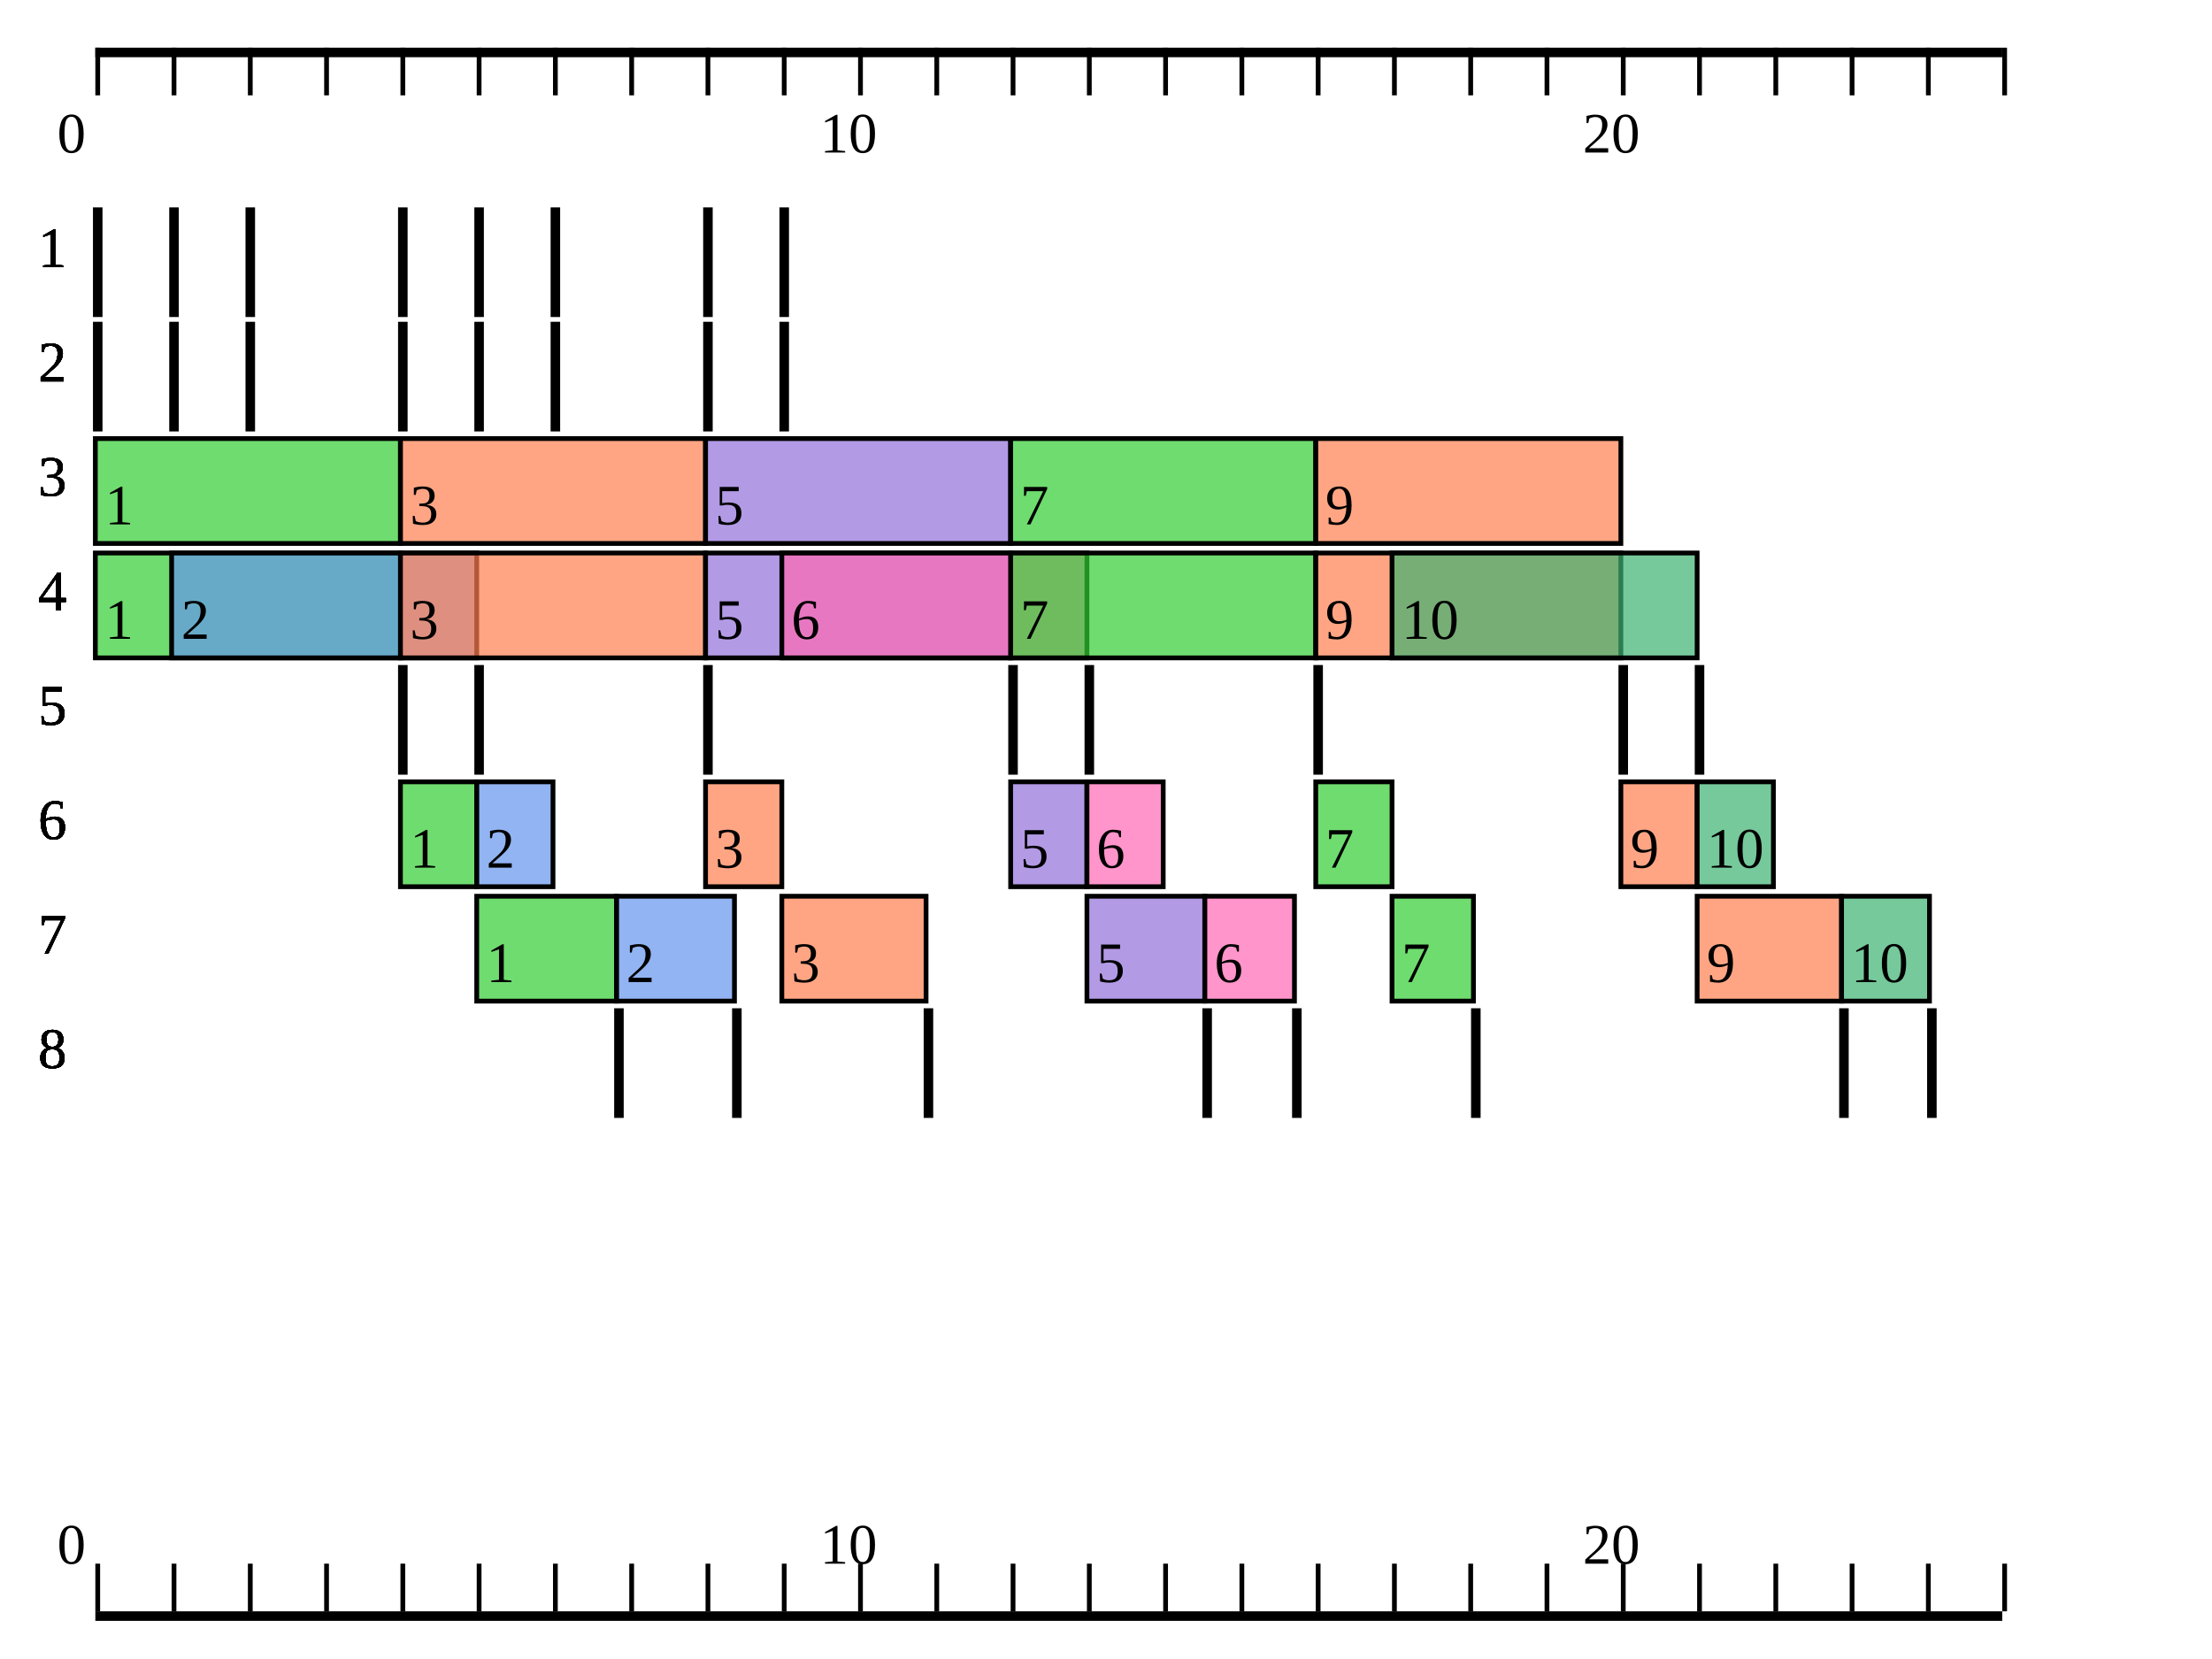
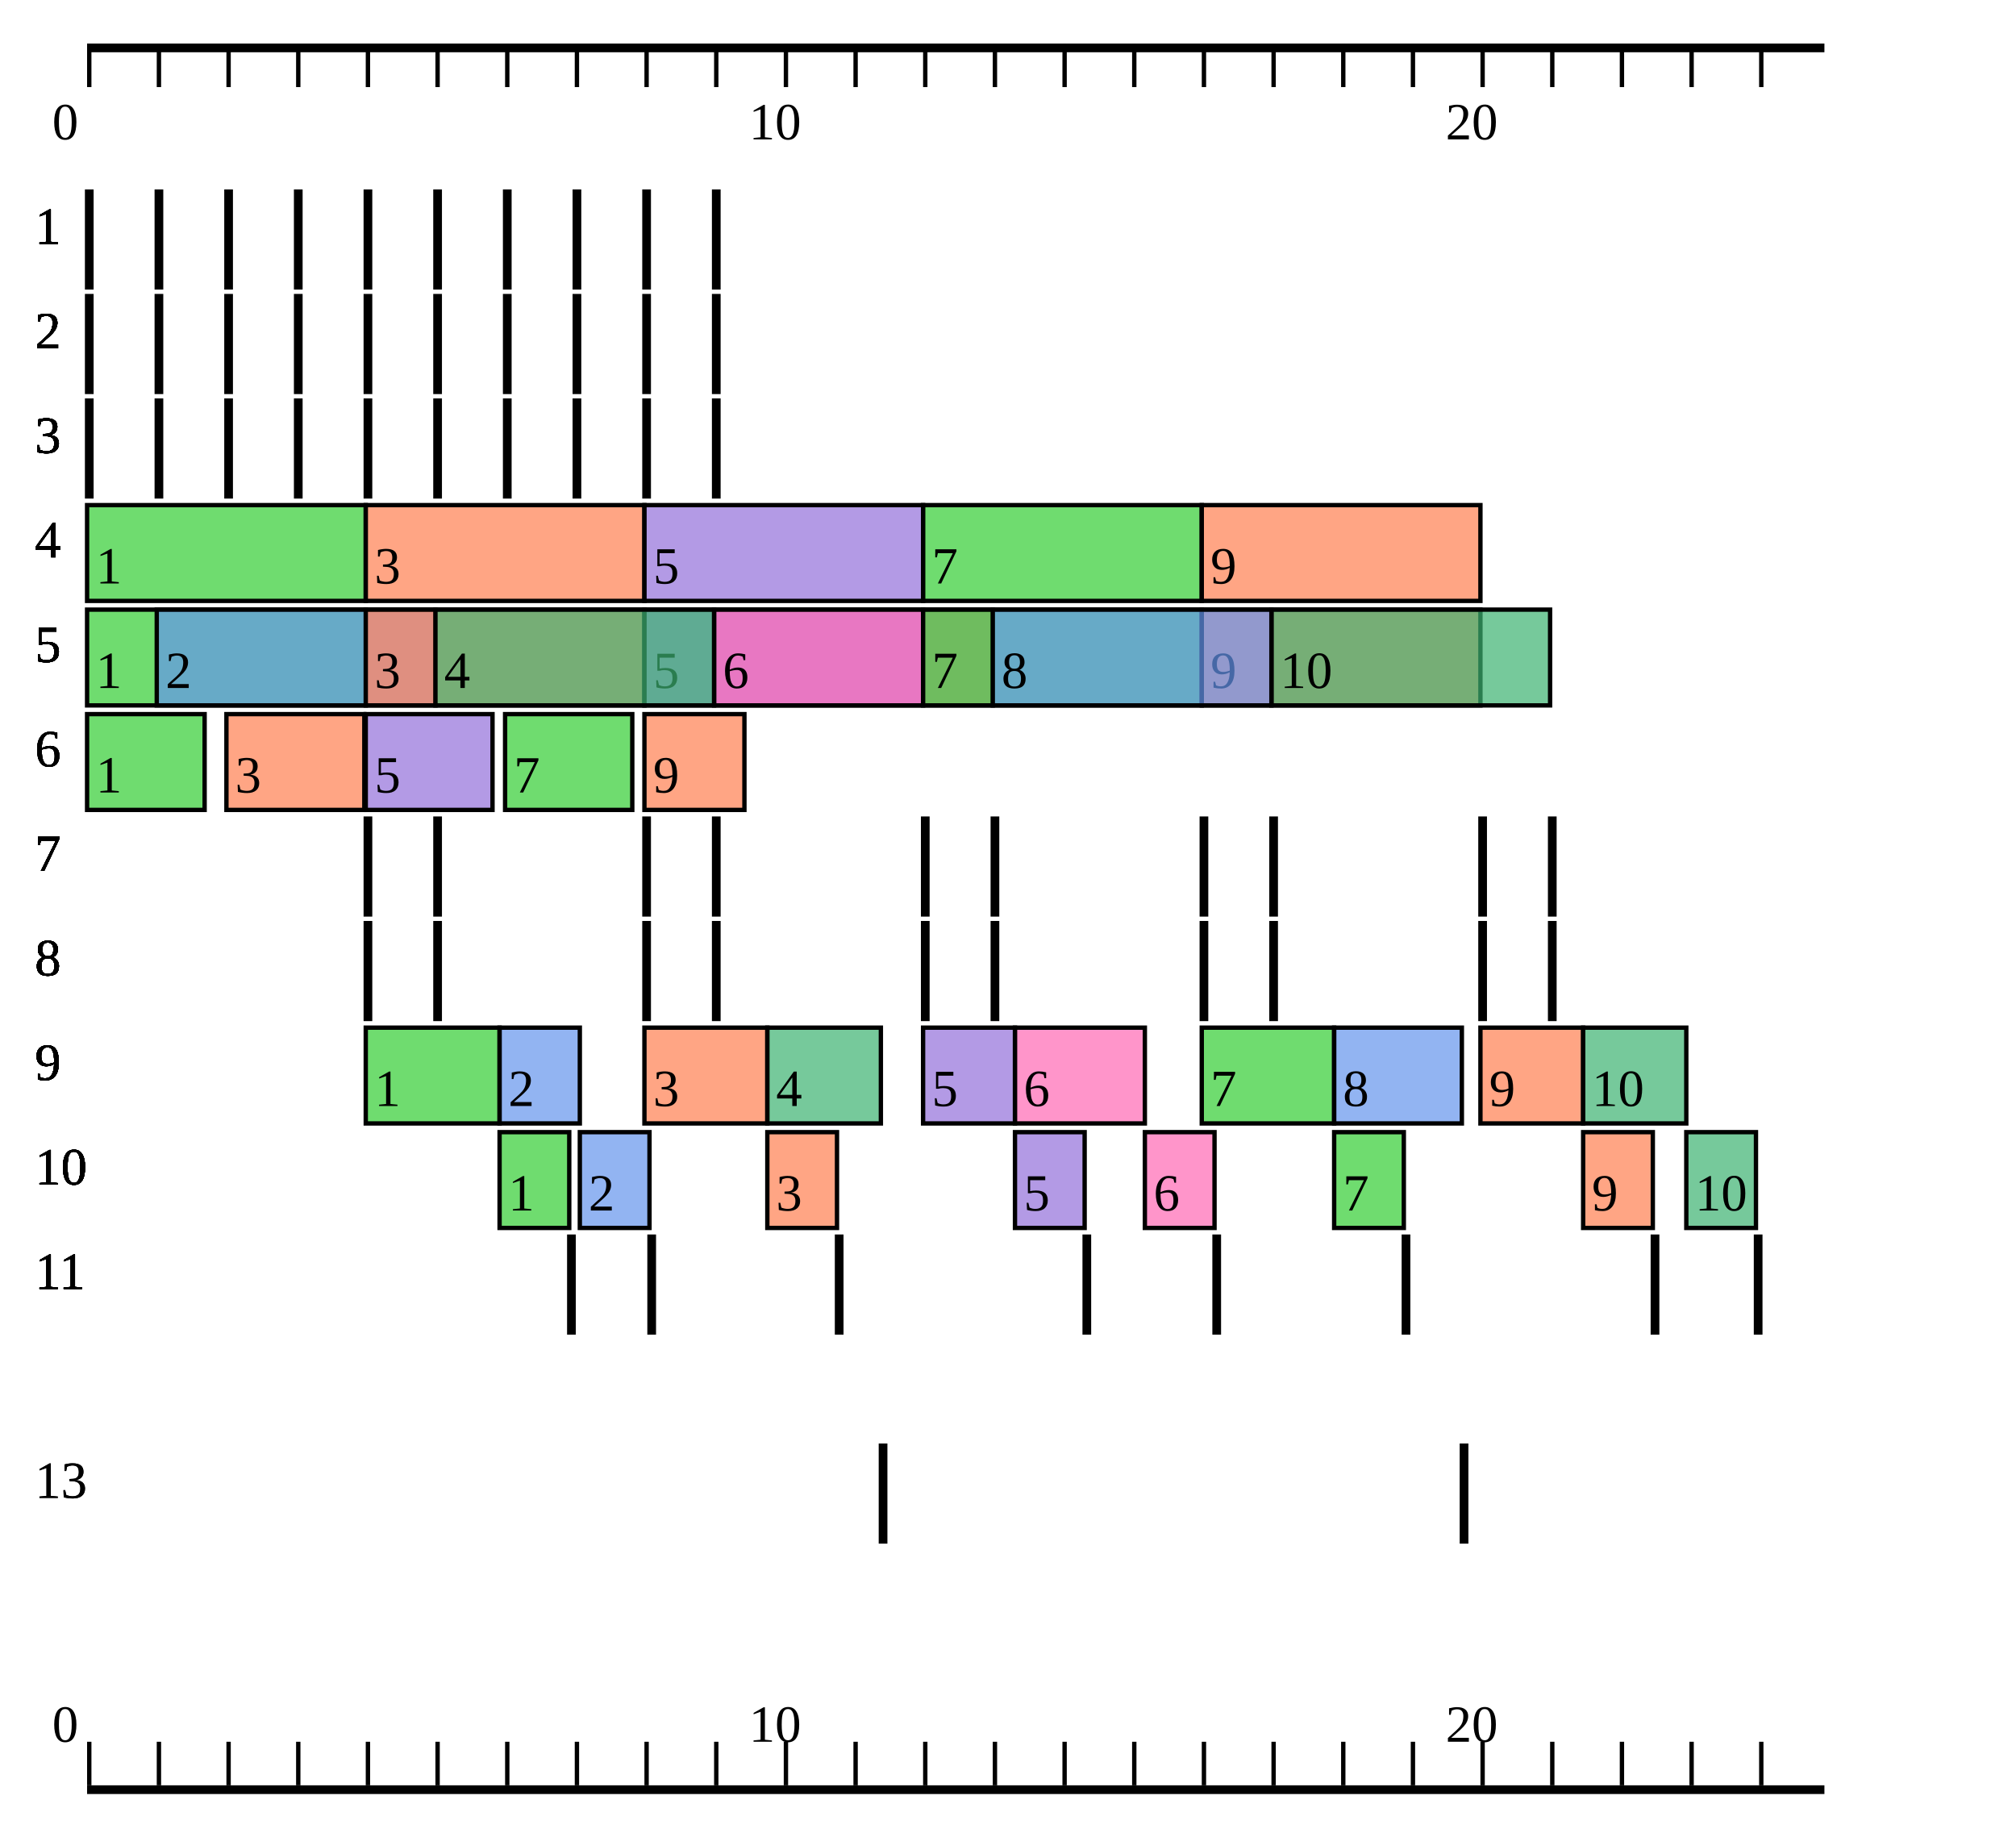
- <svg xmlns="http://www.w3.org/2000/svg" width="464" height="348">
+ <svg xmlns="http://www.w3.org/2000/svg" width="463" height="420">
  <text x="8" y="56">1</text>
  <text class="t1" style="display:none;fill:gray" x="32" y="56">10 customers</text>
  <rect y="44" x="20.0" width="1" height="22" stroke="black" fill-opacity="0.7" fill="limegreen" />
  <text x="8" y="80">2</text>
  <text class="t1" style="display:none;fill:gray" x="32" y="80" />
  <rect y="68" x="20.0" width="1" height="22" stroke="black" fill-opacity="0.7" fill="limegreen" />
  <text x="8" y="104">3</text>
-   <text class="t1" style="display:none;fill:gray" x="32" y="104">G/G/1</text>
-   <rect y="92" x="20.0" width="64.0" height="22" stroke="black" fill-opacity="0.7" fill="limegreen" />
-   <text x="22.0" y="110">1</text>
-   <text x="8" y="128">4</text>
-   <text class="t1" style="display:none;fill:gray" x="32" y="128">G/G/2</text>
+   <text class="t1" style="display:none;fill:gray" x="32" y="104" />
+   <rect y="92" x="20.0" width="1" height="22" stroke="black" fill-opacity="0.7" fill="limegreen" />
+   <text x="8" y="128">4</text>
+   <text class="t1" style="display:none;fill:gray" x="32" y="128">G/G/1</text>
  <rect y="116" x="20.0" width="64.0" height="22" stroke="black" fill-opacity="0.7" fill="limegreen" />
  <text x="22.0" y="134">1</text>
  <text x="8" y="152">5</text>
-   <text class="t1" style="display:none;fill:gray" x="32" y="152" />
-   <rect y="140" x="84.0" width="1" height="22" stroke="black" fill-opacity="0.7" fill="limegreen" />
-   <text x="8" y="176">6</text>
-   <text class="t1" style="display:none;fill:gray" x="32" y="176">1 delay</text>
-   <rect y="164" x="84.0" width="16.0" height="22" stroke="black" fill-opacity="0.7" fill="limegreen" />
-   <text x="86.0" y="182">1</text>
-   <text x="8" y="200">7</text>
-   <text class="t1" style="display:none;fill:gray" x="32" y="200" />
-   <rect y="188" x="100.0" width="29.331" height="22" stroke="black" fill-opacity="0.7" fill="limegreen" />
-   <text x="102.0" y="206">1</text>
-   <text x="8" y="224">8</text>
-   <text class="t1" style="display:none;fill:gray" x="32" y="224" />
-   <rect y="212" x="129.331" width="1" height="22" stroke="black" fill-opacity="0.7" fill="limegreen" />
+   <text class="t1" style="display:none;fill:gray" x="32" y="152">G/G/2</text>
+   <rect y="140" x="20.0" width="64.0" height="22" stroke="black" fill-opacity="0.7" fill="limegreen" />
+   <text x="22.0" y="158">1</text>
+   <text x="8" y="176">6</text>
+   <text class="t1" style="display:none;fill:gray" x="32" y="176" />
+   <rect y="164" x="20.0" width="26.996" height="22" stroke="black" fill-opacity="0.7" fill="limegreen" />
+   <text x="22.0" y="182">1</text>
+   <text x="8" y="200">7</text>
+   <text class="t1" style="display:none;fill:gray" x="32" y="200" />
+   <rect y="188" x="84.0" width="1" height="22" stroke="black" fill-opacity="0.7" fill="limegreen" />
+   <text x="8" y="224">8</text>
+   <text class="t1" style="display:none;fill:gray" x="32" y="224" />
+   <rect y="212" x="84.0" width="1" height="22" stroke="black" fill-opacity="0.7" fill="limegreen" />
+   <text x="8" y="248">9</text>
+   <text class="t1" style="display:none;fill:gray" x="32" y="248" />
+   <rect y="236" x="84.0" width="30.735" height="22" stroke="black" fill-opacity="0.7" fill="limegreen" />
+   <text x="86.0" y="254">1</text>
+   <text x="8" y="272">10</text>
+   <text class="t1" style="display:none;fill:gray" x="32" y="272">1 delay</text>
+   <rect y="260" x="114.735" width="16.0" height="22" stroke="black" fill-opacity="0.7" fill="limegreen" />
+   <text x="116.735" y="278">1</text>
+   <text x="8" y="296">11</text>
+   <text class="t1" style="display:none;fill:gray" x="32" y="296" />
+   <rect y="284" x="130.735" width="1" height="22" stroke="black" fill-opacity="0.7" fill="limegreen" />
  <text x="8" y="56">1</text>
  <text class="t1" style="display:none;fill:gray" x="32" y="56">10 customers</text>
  <rect y="44" x="36.0" width="1" height="22" stroke="black" fill-opacity="0.7" fill="cornflowerblue" />
  <text x="8" y="80">2</text>
  <text class="t1" style="display:none;fill:gray" x="32" y="80" />
  <rect y="68" x="36.0" width="1" height="22" stroke="black" fill-opacity="0.7" fill="cornflowerblue" />
-   <text x="8" y="128">4</text>
-   <text class="t1" style="display:none;fill:gray" x="32" y="128">G/G/2</text>
-   <rect y="116" x="36.0" width="64.0" height="22" stroke="black" fill-opacity="0.7" fill="cornflowerblue" />
-   <text x="38.0" y="134">2</text>
-   <text x="8" y="152">5</text>
-   <text class="t1" style="display:none;fill:gray" x="32" y="152" />
-   <rect y="140" x="100.0" width="1" height="22" stroke="black" fill-opacity="0.7" fill="cornflowerblue" />
-   <text x="8" y="176">6</text>
-   <text class="t1" style="display:none;fill:gray" x="32" y="176">1 delay</text>
-   <rect y="164" x="100.0" width="16.0" height="22" stroke="black" fill-opacity="0.7" fill="cornflowerblue" />
-   <text x="102.0" y="182">2</text>
-   <text x="8" y="200">7</text>
-   <text class="t1" style="display:none;fill:gray" x="32" y="200" />
-   <rect y="188" x="129.331" width="24.736" height="22" stroke="black" fill-opacity="0.7" fill="cornflowerblue" />
-   <text x="131.331" y="206">2</text>
-   <text x="8" y="224">8</text>
-   <text class="t1" style="display:none;fill:gray" x="32" y="224" />
-   <rect y="212" x="154.067" width="1" height="22" stroke="black" fill-opacity="0.7" fill="cornflowerblue" />
+   <text x="8" y="104">3</text>
+   <text class="t1" style="display:none;fill:gray" x="32" y="104" />
+   <rect y="92" x="36.0" width="1" height="22" stroke="black" fill-opacity="0.7" fill="cornflowerblue" />
+   <text x="8" y="152">5</text>
+   <text class="t1" style="display:none;fill:gray" x="32" y="152">G/G/2</text>
+   <rect y="140" x="36.0" width="64.0" height="22" stroke="black" fill-opacity="0.7" fill="cornflowerblue" />
+   <text x="38.0" y="158">2</text>
+   <text x="8" y="200">7</text>
+   <text class="t1" style="display:none;fill:gray" x="32" y="200" />
+   <rect y="188" x="100.0" width="1" height="22" stroke="black" fill-opacity="0.7" fill="cornflowerblue" />
+   <text x="8" y="224">8</text>
+   <text class="t1" style="display:none;fill:gray" x="32" y="224" />
+   <rect y="212" x="100.0" width="1" height="22" stroke="black" fill-opacity="0.7" fill="cornflowerblue" />
+   <text x="8" y="248">9</text>
+   <text class="t1" style="display:none;fill:gray" x="32" y="248" />
+   <rect y="236" x="114.735" width="18.431" height="22" stroke="black" fill-opacity="0.7" fill="cornflowerblue" />
+   <text x="116.735" y="254">2</text>
+   <text x="8" y="272">10</text>
+   <text class="t1" style="display:none;fill:gray" x="32" y="272">1 delay</text>
+   <rect y="260" x="133.166" width="16.0" height="22" stroke="black" fill-opacity="0.7" fill="cornflowerblue" />
+   <text x="135.166" y="278">2</text>
+   <text x="8" y="296">11</text>
+   <text class="t1" style="display:none;fill:gray" x="32" y="296" />
+   <rect y="284" x="149.166" width="1" height="22" stroke="black" fill-opacity="0.7" fill="cornflowerblue" />
  <text x="8" y="56">1</text>
  <text class="t1" style="display:none;fill:gray" x="32" y="56">10 customers</text>
  <rect y="44" x="52.0" width="1" height="22" stroke="black" fill-opacity="0.7" fill="coral" />
  <text x="8" y="80">2</text>
  <text class="t1" style="display:none;fill:gray" x="32" y="80" />
  <rect y="68" x="52.0" width="1" height="22" stroke="black" fill-opacity="0.7" fill="coral" />
  <text x="8" y="104">3</text>
-   <text class="t1" style="display:none;fill:gray" x="32" y="104">G/G/1</text>
-   <rect y="92" x="84.0" width="64.0" height="22" stroke="black" fill-opacity="0.7" fill="coral" />
-   <text x="86.0" y="110">3</text>
-   <text x="8" y="128">4</text>
-   <text class="t1" style="display:none;fill:gray" x="32" y="128">G/G/2</text>
+   <text class="t1" style="display:none;fill:gray" x="32" y="104" />
+   <rect y="92" x="52.0" width="1" height="22" stroke="black" fill-opacity="0.7" fill="coral" />
+   <text x="8" y="128">4</text>
+   <text class="t1" style="display:none;fill:gray" x="32" y="128">G/G/1</text>
  <rect y="116" x="84.0" width="64.0" height="22" stroke="black" fill-opacity="0.7" fill="coral" />
  <text x="86.0" y="134">3</text>
  <text x="8" y="152">5</text>
-   <text class="t1" style="display:none;fill:gray" x="32" y="152" />
-   <rect y="140" x="148.0" width="1" height="22" stroke="black" fill-opacity="0.7" fill="coral" />
-   <text x="8" y="176">6</text>
-   <text class="t1" style="display:none;fill:gray" x="32" y="176">1 delay</text>
-   <rect y="164" x="148.0" width="16.0" height="22" stroke="black" fill-opacity="0.7" fill="coral" />
-   <text x="150.0" y="182">3</text>
-   <text x="8" y="200">7</text>
-   <text class="t1" style="display:none;fill:gray" x="32" y="200" />
-   <rect y="188" x="164.0" width="30.255" height="22" stroke="black" fill-opacity="0.7" fill="coral" />
-   <text x="166.0" y="206">3</text>
-   <text x="8" y="224">8</text>
-   <text class="t1" style="display:none;fill:gray" x="32" y="224" />
-   <rect y="212" x="194.255" width="1" height="22" stroke="black" fill-opacity="0.7" fill="coral" />
+   <text class="t1" style="display:none;fill:gray" x="32" y="152">G/G/2</text>
+   <rect y="140" x="84.0" width="64.0" height="22" stroke="black" fill-opacity="0.7" fill="coral" />
+   <text x="86.0" y="158">3</text>
+   <text x="8" y="176">6</text>
+   <text class="t1" style="display:none;fill:gray" x="32" y="176" />
+   <rect y="164" x="52.0" width="31.672" height="22" stroke="black" fill-opacity="0.7" fill="coral" />
+   <text x="54.0" y="182">3</text>
+   <text x="8" y="200">7</text>
+   <text class="t1" style="display:none;fill:gray" x="32" y="200" />
+   <rect y="188" x="148.0" width="1" height="22" stroke="black" fill-opacity="0.7" fill="coral" />
+   <text x="8" y="224">8</text>
+   <text class="t1" style="display:none;fill:gray" x="32" y="224" />
+   <rect y="212" x="148.0" width="1" height="22" stroke="black" fill-opacity="0.7" fill="coral" />
+   <text x="8" y="248">9</text>
+   <text class="t1" style="display:none;fill:gray" x="32" y="248" />
+   <rect y="236" x="148.0" width="28.227" height="22" stroke="black" fill-opacity="0.7" fill="coral" />
+   <text x="150.0" y="254">3</text>
+   <text x="8" y="272">10</text>
+   <text class="t1" style="display:none;fill:gray" x="32" y="272">1 delay</text>
+   <rect y="260" x="176.227" width="16.0" height="22" stroke="black" fill-opacity="0.7" fill="coral" />
+   <text x="178.227" y="278">3</text>
+   <text x="8" y="296">11</text>
+   <text class="t1" style="display:none;fill:gray" x="32" y="296" />
+   <rect y="284" x="192.227" width="1" height="22" stroke="black" fill-opacity="0.7" fill="coral" />
  <text x="8" y="56">1</text>
  <text class="t1" style="display:none;fill:gray" x="32" y="56">10 customers</text>
  <rect y="44" x="84.0" width="1" height="22" stroke="black" fill-opacity="0.7" fill="mediumpurple" />
  <text x="8" y="80">2</text>
  <text class="t1" style="display:none;fill:gray" x="32" y="80" />
  <rect y="68" x="84.0" width="1" height="22" stroke="black" fill-opacity="0.7" fill="mediumpurple" />
  <text x="8" y="104">3</text>
-   <text class="t1" style="display:none;fill:gray" x="32" y="104">G/G/1</text>
-   <rect y="92" x="148.0" width="64.0" height="22" stroke="black" fill-opacity="0.7" fill="mediumpurple" />
-   <text x="150.0" y="110">5</text>
-   <text x="8" y="128">4</text>
-   <text class="t1" style="display:none;fill:gray" x="32" y="128">G/G/2</text>
+   <text class="t1" style="display:none;fill:gray" x="32" y="104" />
+   <rect y="92" x="84.0" width="1" height="22" stroke="black" fill-opacity="0.7" fill="mediumpurple" />
+   <text x="8" y="128">4</text>
+   <text class="t1" style="display:none;fill:gray" x="32" y="128">G/G/1</text>
  <rect y="116" x="148.0" width="64.0" height="22" stroke="black" fill-opacity="0.7" fill="mediumpurple" />
  <text x="150.0" y="134">5</text>
  <text x="8" y="152">5</text>
-   <text class="t1" style="display:none;fill:gray" x="32" y="152" />
-   <rect y="140" x="212.0" width="1" height="22" stroke="black" fill-opacity="0.7" fill="mediumpurple" />
-   <text x="8" y="176">6</text>
-   <text class="t1" style="display:none;fill:gray" x="32" y="176">1 delay</text>
-   <rect y="164" x="212.0" width="16.0" height="22" stroke="black" fill-opacity="0.7" fill="mediumpurple" />
-   <text x="214.0" y="182">5</text>
-   <text x="8" y="200">7</text>
-   <text class="t1" style="display:none;fill:gray" x="32" y="200" />
-   <rect y="188" x="228.0" width="24.721" height="22" stroke="black" fill-opacity="0.7" fill="mediumpurple" />
-   <text x="230.0" y="206">5</text>
-   <text x="8" y="224">8</text>
-   <text class="t1" style="display:none;fill:gray" x="32" y="224" />
-   <rect y="212" x="252.721" width="1" height="22" stroke="black" fill-opacity="0.7" fill="mediumpurple" />
+   <text class="t1" style="display:none;fill:gray" x="32" y="152">G/G/2</text>
+   <rect y="140" x="148.0" width="64.0" height="22" stroke="black" fill-opacity="0.7" fill="mediumpurple" />
+   <text x="150.0" y="158">5</text>
+   <text x="8" y="176">6</text>
+   <text class="t1" style="display:none;fill:gray" x="32" y="176" />
+   <rect y="164" x="84.0" width="29.112" height="22" stroke="black" fill-opacity="0.7" fill="mediumpurple" />
+   <text x="86.0" y="182">5</text>
+   <text x="8" y="200">7</text>
+   <text class="t1" style="display:none;fill:gray" x="32" y="200" />
+   <rect y="188" x="212.0" width="1" height="22" stroke="black" fill-opacity="0.7" fill="mediumpurple" />
+   <text x="8" y="224">8</text>
+   <text class="t1" style="display:none;fill:gray" x="32" y="224" />
+   <rect y="212" x="212.0" width="1" height="22" stroke="black" fill-opacity="0.7" fill="mediumpurple" />
+   <text x="8" y="248">9</text>
+   <text class="t1" style="display:none;fill:gray" x="32" y="248" />
+   <rect y="236" x="212.0" width="21.102" height="22" stroke="black" fill-opacity="0.7" fill="mediumpurple" />
+   <text x="214.0" y="254">5</text>
+   <text x="8" y="272">10</text>
+   <text class="t1" style="display:none;fill:gray" x="32" y="272">1 delay</text>
+   <rect y="260" x="233.102" width="16.0" height="22" stroke="black" fill-opacity="0.7" fill="mediumpurple" />
+   <text x="235.102" y="278">5</text>
+   <text x="8" y="296">11</text>
+   <text class="t1" style="display:none;fill:gray" x="32" y="296" />
+   <rect y="284" x="249.102" width="1" height="22" stroke="black" fill-opacity="0.7" fill="mediumpurple" />
  <text x="8" y="56">1</text>
  <text class="t1" style="display:none;fill:gray" x="32" y="56">10 customers</text>
  <rect y="44" x="100.0" width="1" height="22" stroke="black" fill-opacity="0.7" fill="hotpink" />
  <text x="8" y="80">2</text>
  <text class="t1" style="display:none;fill:gray" x="32" y="80" />
  <rect y="68" x="100.0" width="1" height="22" stroke="black" fill-opacity="0.7" fill="hotpink" />
-   <text x="8" y="128">4</text>
-   <text class="t1" style="display:none;fill:gray" x="32" y="128">G/G/2</text>
-   <rect y="116" x="164.0" width="64.0" height="22" stroke="black" fill-opacity="0.7" fill="hotpink" />
-   <text x="166.0" y="134">6</text>
-   <text x="8" y="152">5</text>
-   <text class="t1" style="display:none;fill:gray" x="32" y="152" />
-   <rect y="140" x="228.0" width="1" height="22" stroke="black" fill-opacity="0.7" fill="hotpink" />
-   <text x="8" y="176">6</text>
-   <text class="t1" style="display:none;fill:gray" x="32" y="176">1 delay</text>
-   <rect y="164" x="228.0" width="16.0" height="22" stroke="black" fill-opacity="0.7" fill="hotpink" />
-   <text x="230.0" y="182">6</text>
-   <text x="8" y="200">7</text>
-   <text class="t1" style="display:none;fill:gray" x="32" y="200" />
-   <rect y="188" x="252.721" width="18.811" height="22" stroke="black" fill-opacity="0.7" fill="hotpink" />
-   <text x="254.721" y="206">6</text>
-   <text x="8" y="224">8</text>
-   <text class="t1" style="display:none;fill:gray" x="32" y="224" />
-   <rect y="212" x="271.532" width="1" height="22" stroke="black" fill-opacity="0.7" fill="hotpink" />
+   <text x="8" y="104">3</text>
+   <text class="t1" style="display:none;fill:gray" x="32" y="104" />
+   <rect y="92" x="100.0" width="1" height="22" stroke="black" fill-opacity="0.7" fill="hotpink" />
+   <text x="8" y="152">5</text>
+   <text class="t1" style="display:none;fill:gray" x="32" y="152">G/G/2</text>
+   <rect y="140" x="164.0" width="64.0" height="22" stroke="black" fill-opacity="0.7" fill="hotpink" />
+   <text x="166.0" y="158">6</text>
+   <text x="8" y="200">7</text>
+   <text class="t1" style="display:none;fill:gray" x="32" y="200" />
+   <rect y="188" x="228.0" width="1" height="22" stroke="black" fill-opacity="0.7" fill="hotpink" />
+   <text x="8" y="224">8</text>
+   <text class="t1" style="display:none;fill:gray" x="32" y="224" />
+   <rect y="212" x="228.0" width="1" height="22" stroke="black" fill-opacity="0.7" fill="hotpink" />
+   <text x="8" y="248">9</text>
+   <text class="t1" style="display:none;fill:gray" x="32" y="248" />
+   <rect y="236" x="233.102" width="29.83" height="22" stroke="black" fill-opacity="0.7" fill="hotpink" />
+   <text x="235.102" y="254">6</text>
+   <text x="8" y="272">10</text>
+   <text class="t1" style="display:none;fill:gray" x="32" y="272">1 delay</text>
+   <rect y="260" x="262.933" width="16" height="22" stroke="black" fill-opacity="0.7" fill="hotpink" />
+   <text x="264.933" y="278">6</text>
+   <text x="8" y="296">11</text>
+   <text class="t1" style="display:none;fill:gray" x="32" y="296" />
+   <rect y="284" x="278.933" width="1" height="22" stroke="black" fill-opacity="0.7" fill="hotpink" />
  <text x="8" y="56">1</text>
  <text class="t1" style="display:none;fill:gray" x="32" y="56">10 customers</text>
  <rect y="44" x="116.0" width="1" height="22" stroke="black" fill-opacity="0.7" fill="limegreen" />
  <text x="8" y="80">2</text>
  <text class="t1" style="display:none;fill:gray" x="32" y="80" />
  <rect y="68" x="116.0" width="1" height="22" stroke="black" fill-opacity="0.7" fill="limegreen" />
  <text x="8" y="104">3</text>
-   <text class="t1" style="display:none;fill:gray" x="32" y="104">G/G/1</text>
-   <rect y="92" x="212.0" width="64.0" height="22" stroke="black" fill-opacity="0.7" fill="limegreen" />
-   <text x="214.0" y="110">7</text>
-   <text x="8" y="128">4</text>
-   <text class="t1" style="display:none;fill:gray" x="32" y="128">G/G/2</text>
+   <text class="t1" style="display:none;fill:gray" x="32" y="104" />
+   <rect y="92" x="116.0" width="1" height="22" stroke="black" fill-opacity="0.7" fill="limegreen" />
+   <text x="8" y="128">4</text>
+   <text class="t1" style="display:none;fill:gray" x="32" y="128">G/G/1</text>
  <rect y="116" x="212.0" width="64.0" height="22" stroke="black" fill-opacity="0.7" fill="limegreen" />
  <text x="214.0" y="134">7</text>
  <text x="8" y="152">5</text>
-   <text class="t1" style="display:none;fill:gray" x="32" y="152" />
-   <rect y="140" x="276.0" width="1" height="22" stroke="black" fill-opacity="0.7" fill="limegreen" />
-   <text x="8" y="176">6</text>
-   <text class="t1" style="display:none;fill:gray" x="32" y="176">1 delay</text>
-   <rect y="164" x="276.0" width="16.0" height="22" stroke="black" fill-opacity="0.7" fill="limegreen" />
-   <text x="278.0" y="182">7</text>
-   <text x="8" y="200">7</text>
-   <text class="t1" style="display:none;fill:gray" x="32" y="200" />
-   <rect y="188" x="292.0" width="17.078" height="22" stroke="black" fill-opacity="0.7" fill="limegreen" />
-   <text x="294.0" y="206">7</text>
-   <text x="8" y="224">8</text>
-   <text class="t1" style="display:none;fill:gray" x="32" y="224" />
-   <rect y="212" x="309.078" width="1" height="22" stroke="black" fill-opacity="0.7" fill="limegreen" />
+   <text class="t1" style="display:none;fill:gray" x="32" y="152">G/G/2</text>
+   <rect y="140" x="212.0" width="64.0" height="22" stroke="black" fill-opacity="0.7" fill="limegreen" />
+   <text x="214.0" y="158">7</text>
+   <text x="8" y="176">6</text>
+   <text class="t1" style="display:none;fill:gray" x="32" y="176" />
+   <rect y="164" x="116.0" width="29.212" height="22" stroke="black" fill-opacity="0.7" fill="limegreen" />
+   <text x="118.0" y="182">7</text>
+   <text x="8" y="200">7</text>
+   <text class="t1" style="display:none;fill:gray" x="32" y="200" />
+   <rect y="188" x="276.0" width="1" height="22" stroke="black" fill-opacity="0.7" fill="limegreen" />
+   <text x="8" y="224">8</text>
+   <text class="t1" style="display:none;fill:gray" x="32" y="224" />
+   <rect y="212" x="276.0" width="1" height="22" stroke="black" fill-opacity="0.7" fill="limegreen" />
+   <text x="8" y="248">9</text>
+   <text class="t1" style="display:none;fill:gray" x="32" y="248" />
+   <rect y="236" x="276.0" width="30.405" height="22" stroke="black" fill-opacity="0.7" fill="limegreen" />
+   <text x="278.0" y="254">7</text>
+   <text x="8" y="272">10</text>
+   <text class="t1" style="display:none;fill:gray" x="32" y="272">1 delay</text>
+   <rect y="260" x="306.405" width="16.0" height="22" stroke="black" fill-opacity="0.7" fill="limegreen" />
+   <text x="308.405" y="278">7</text>
+   <text x="8" y="296">11</text>
+   <text class="t1" style="display:none;fill:gray" x="32" y="296" />
+   <rect y="284" x="322.405" width="1" height="22" stroke="black" fill-opacity="0.7" fill="limegreen" />
  <text x="8" y="56">1</text>
  <text class="t1" style="display:none;fill:gray" x="32" y="56">10 customers</text>
  <rect y="44" x="148.0" width="1" height="22" stroke="black" fill-opacity="0.7" fill="coral" />
  <text x="8" y="80">2</text>
  <text class="t1" style="display:none;fill:gray" x="32" y="80" />
  <rect y="68" x="148.0" width="1" height="22" stroke="black" fill-opacity="0.7" fill="coral" />
  <text x="8" y="104">3</text>
-   <text class="t1" style="display:none;fill:gray" x="32" y="104">G/G/1</text>
-   <rect y="92" x="276.0" width="64.0" height="22" stroke="black" fill-opacity="0.7" fill="coral" />
-   <text x="278.0" y="110">9</text>
-   <text x="8" y="128">4</text>
-   <text class="t1" style="display:none;fill:gray" x="32" y="128">G/G/2</text>
+   <text class="t1" style="display:none;fill:gray" x="32" y="104" />
+   <rect y="92" x="148.0" width="1" height="22" stroke="black" fill-opacity="0.7" fill="coral" />
+   <text x="8" y="128">4</text>
+   <text class="t1" style="display:none;fill:gray" x="32" y="128">G/G/1</text>
  <rect y="116" x="276.0" width="64.0" height="22" stroke="black" fill-opacity="0.7" fill="coral" />
  <text x="278.0" y="134">9</text>
  <text x="8" y="152">5</text>
-   <text class="t1" style="display:none;fill:gray" x="32" y="152" />
-   <rect y="140" x="340.0" width="1" height="22" stroke="black" fill-opacity="0.7" fill="coral" />
-   <text x="8" y="176">6</text>
-   <text class="t1" style="display:none;fill:gray" x="32" y="176">1 delay</text>
-   <rect y="164" x="340.0" width="16.0" height="22" stroke="black" fill-opacity="0.7" fill="coral" />
-   <text x="342.0" y="182">9</text>
-   <text x="8" y="200">7</text>
-   <text class="t1" style="display:none;fill:gray" x="32" y="200" />
-   <rect y="188" x="356.0" width="30.296" height="22" stroke="black" fill-opacity="0.7" fill="coral" />
-   <text x="358.0" y="206">9</text>
-   <text x="8" y="224">8</text>
-   <text class="t1" style="display:none;fill:gray" x="32" y="224" />
-   <rect y="212" x="386.296" width="1" height="22" stroke="black" fill-opacity="0.7" fill="coral" />
+   <text class="t1" style="display:none;fill:gray" x="32" y="152">G/G/2</text>
+   <rect y="140" x="276.0" width="64.0" height="22" stroke="black" fill-opacity="0.7" fill="coral" />
+   <text x="278.0" y="158">9</text>
+   <text x="8" y="176">6</text>
+   <text class="t1" style="display:none;fill:gray" x="32" y="176" />
+   <rect y="164" x="148.0" width="22.967" height="22" stroke="black" fill-opacity="0.7" fill="coral" />
+   <text x="150.0" y="182">9</text>
+   <text x="8" y="200">7</text>
+   <text class="t1" style="display:none;fill:gray" x="32" y="200" />
+   <rect y="188" x="340.0" width="1" height="22" stroke="black" fill-opacity="0.7" fill="coral" />
+   <text x="8" y="224">8</text>
+   <text class="t1" style="display:none;fill:gray" x="32" y="224" />
+   <rect y="212" x="340.0" width="1" height="22" stroke="black" fill-opacity="0.7" fill="coral" />
+   <text x="8" y="248">9</text>
+   <text class="t1" style="display:none;fill:gray" x="32" y="248" />
+   <rect y="236" x="340.0" width="23.592" height="22" stroke="black" fill-opacity="0.7" fill="coral" />
+   <text x="342.0" y="254">9</text>
+   <text x="8" y="272">10</text>
+   <text class="t1" style="display:none;fill:gray" x="32" y="272">1 delay</text>
+   <rect y="260" x="363.592" width="16.0" height="22" stroke="black" fill-opacity="0.7" fill="coral" />
+   <text x="365.592" y="278">9</text>
+   <text x="8" y="296">11</text>
+   <text class="t1" style="display:none;fill:gray" x="32" y="296" />
+   <rect y="284" x="379.592" width="1" height="22" stroke="black" fill-opacity="0.7" fill="coral" />
  <text x="8" y="56">1</text>
  <text class="t1" style="display:none;fill:gray" x="32" y="56">10 customers</text>
  <rect y="44" x="164.0" width="1" height="22" stroke="black" fill-opacity="0.7" fill="mediumseagreen" />
  <text x="8" y="80">2</text>
  <text class="t1" style="display:none;fill:gray" x="32" y="80" />
  <rect y="68" x="164.0" width="1" height="22" stroke="black" fill-opacity="0.7" fill="mediumseagreen" />
-   <text x="8" y="128">4</text>
-   <text class="t1" style="display:none;fill:gray" x="32" y="128">G/G/2</text>
-   <rect y="116" x="292.0" width="64.0" height="22" stroke="black" fill-opacity="0.7" fill="mediumseagreen" />
-   <text x="294.0" y="134">10</text>
-   <text x="8" y="152">5</text>
-   <text class="t1" style="display:none;fill:gray" x="32" y="152" />
-   <rect y="140" x="356.0" width="1" height="22" stroke="black" fill-opacity="0.7" fill="mediumseagreen" />
-   <text x="8" y="176">6</text>
-   <text class="t1" style="display:none;fill:gray" x="32" y="176">1 delay</text>
-   <rect y="164" x="356.0" width="16.0" height="22" stroke="black" fill-opacity="0.7" fill="mediumseagreen" />
-   <text x="358.0" y="182">10</text>
-   <text x="8" y="200">7</text>
-   <text class="t1" style="display:none;fill:gray" x="32" y="200" />
-   <rect y="188" x="386.296" width="18.443" height="22" stroke="black" fill-opacity="0.7" fill="mediumseagreen" />
-   <text x="388.296" y="206">10</text>
-   <text x="8" y="224">8</text>
-   <text class="t1" style="display:none;fill:gray" x="32" y="224" />
-   <rect y="212" x="404.74" width="1" height="22" stroke="black" fill-opacity="0.7" fill="mediumseagreen" />
-   <rect x="20" y="10" width="400" height="2" />
-   <rect x="20" y="338" width="400" height="2" />
+   <text x="8" y="104">3</text>
+   <text class="t1" style="display:none;fill:gray" x="32" y="104" />
+   <rect y="92" x="164.0" width="1" height="22" stroke="black" fill-opacity="0.7" fill="mediumseagreen" />
+   <text x="8" y="152">5</text>
+   <text class="t1" style="display:none;fill:gray" x="32" y="152">G/G/2</text>
+   <rect y="140" x="292.0" width="64.0" height="22" stroke="black" fill-opacity="0.7" fill="mediumseagreen" />
+   <text x="294.0" y="158">10</text>
+   <text x="8" y="200">7</text>
+   <text class="t1" style="display:none;fill:gray" x="32" y="200" />
+   <rect y="188" x="356.0" width="1" height="22" stroke="black" fill-opacity="0.7" fill="mediumseagreen" />
+   <text x="8" y="224">8</text>
+   <text class="t1" style="display:none;fill:gray" x="32" y="224" />
+   <rect y="212" x="356.0" width="1" height="22" stroke="black" fill-opacity="0.7" fill="mediumseagreen" />
+   <text x="8" y="248">9</text>
+   <text class="t1" style="display:none;fill:gray" x="32" y="248" />
+   <rect y="236" x="363.592" width="23.688" height="22" stroke="black" fill-opacity="0.7" fill="mediumseagreen" />
+   <text x="365.592" y="254">10</text>
+   <text x="8" y="272">10</text>
+   <text class="t1" style="display:none;fill:gray" x="32" y="272">1 delay</text>
+   <rect y="260" x="387.28" width="16.0" height="22" stroke="black" fill-opacity="0.7" fill="mediumseagreen" />
+   <text x="389.28" y="278">10</text>
+   <text x="8" y="296">11</text>
+   <text class="t1" style="display:none;fill:gray" x="32" y="296" />
+   <rect y="284" x="403.28" width="1" height="22" stroke="black" fill-opacity="0.7" fill="mediumseagreen" />
+   <text x="8" y="56">1</text>
+   <text class="t1" style="display:none;fill:gray" x="32" y="56">10 customers</text>
+   <rect y="44" x="68.0" width="1" height="22" stroke="black" fill-opacity="0.7" fill="mediumseagreen" />
+   <text x="8" y="80">2</text>
+   <text class="t1" style="display:none;fill:gray" x="32" y="80" />
+   <rect y="68" x="68.0" width="1" height="22" stroke="black" fill-opacity="0.7" fill="mediumseagreen" />
+   <text x="8" y="104">3</text>
+   <text class="t1" style="display:none;fill:gray" x="32" y="104" />
+   <rect y="92" x="68.0" width="1" height="22" stroke="black" fill-opacity="0.7" fill="mediumseagreen" />
+   <text x="8" y="152">5</text>
+   <text class="t1" style="display:none;fill:gray" x="32" y="152">G/G/2</text>
+   <rect y="140" x="100.0" width="64.0" height="22" stroke="black" fill-opacity="0.7" fill="mediumseagreen" />
+   <text x="102.0" y="158">4</text>
+   <text x="8" y="200">7</text>
+   <text class="t1" style="display:none;fill:gray" x="32" y="200" />
+   <rect y="188" x="164.0" width="1" height="22" stroke="black" fill-opacity="0.7" fill="mediumseagreen" />
+   <text x="8" y="224">8</text>
+   <text class="t1" style="display:none;fill:gray" x="32" y="224" />
+   <rect y="212" x="164.0" width="1" height="22" stroke="black" fill-opacity="0.7" fill="mediumseagreen" />
+   <text x="8" y="248">9</text>
+   <text class="t1" style="display:none;fill:gray" x="32" y="248" />
+   <rect y="236" x="176.227" width="26.078" height="22" stroke="black" fill-opacity="0.7" fill="mediumseagreen" />
+   <text x="178.227" y="254">4</text>
+   <text x="8" y="344">13</text>
+   <text class="t1" style="display:none;fill:gray" x="32" y="344" />
+   <rect y="332" x="202.305" width="1" height="22" stroke="black" fill-opacity="0.7" fill="mediumseagreen" />
+   <text x="8" y="56">1</text>
+   <text class="t1" style="display:none;fill:gray" x="32" y="56">10 customers</text>
+   <rect y="44" x="132.0" width="1" height="22" stroke="black" fill-opacity="0.7" fill="cornflowerblue" />
+   <text x="8" y="80">2</text>
+   <text class="t1" style="display:none;fill:gray" x="32" y="80" />
+   <rect y="68" x="132.0" width="1" height="22" stroke="black" fill-opacity="0.7" fill="cornflowerblue" />
+   <text x="8" y="104">3</text>
+   <text class="t1" style="display:none;fill:gray" x="32" y="104" />
+   <rect y="92" x="132.0" width="1" height="22" stroke="black" fill-opacity="0.7" fill="cornflowerblue" />
+   <text x="8" y="152">5</text>
+   <text class="t1" style="display:none;fill:gray" x="32" y="152">G/G/2</text>
+   <rect y="140" x="228.0" width="64.0" height="22" stroke="black" fill-opacity="0.7" fill="cornflowerblue" />
+   <text x="230.0" y="158">8</text>
+   <text x="8" y="200">7</text>
+   <text class="t1" style="display:none;fill:gray" x="32" y="200" />
+   <rect y="188" x="292.0" width="1" height="22" stroke="black" fill-opacity="0.7" fill="cornflowerblue" />
+   <text x="8" y="224">8</text>
+   <text class="t1" style="display:none;fill:gray" x="32" y="224" />
+   <rect y="212" x="292.0" width="1" height="22" stroke="black" fill-opacity="0.7" fill="cornflowerblue" />
+   <text x="8" y="248">9</text>
+   <text class="t1" style="display:none;fill:gray" x="32" y="248" />
+   <rect y="236" x="306.405" width="29.331" height="22" stroke="black" fill-opacity="0.7" fill="cornflowerblue" />
+   <text x="308.405" y="254">8</text>
+   <text x="8" y="344">13</text>
+   <text class="t1" style="display:none;fill:gray" x="32" y="344" />
+   <rect y="332" x="335.736" width="1" height="22" stroke="black" fill-opacity="0.7" fill="cornflowerblue" />
+   <rect x="20" y="10" width="399" height="2" />
+   <rect x="20" y="410" width="399" height="2" />
  <rect x="20" y="10" width="1" height="10" />
-   <rect x="20" y="328" width="1" height="10" />
+   <rect x="20" y="400" width="1" height="10" />
  <text x="12" y="32">0</text>
-   <text x="12" y="328">0</text>
+   <text x="12" y="400">0</text>
  <rect x="36" y="10" width="1" height="10" />
-   <rect x="36" y="328" width="1" height="10" />
+   <rect x="36" y="400" width="1" height="10" />
  <rect x="52" y="10" width="1" height="10" />
-   <rect x="52" y="328" width="1" height="10" />
+   <rect x="52" y="400" width="1" height="10" />
  <rect x="68" y="10" width="1" height="10" />
-   <rect x="68" y="328" width="1" height="10" />
+   <rect x="68" y="400" width="1" height="10" />
  <rect x="84" y="10" width="1" height="10" />
-   <rect x="84" y="328" width="1" height="10" />
+   <rect x="84" y="400" width="1" height="10" />
  <rect x="100" y="10" width="1" height="10" />
-   <rect x="100" y="328" width="1" height="10" />
+   <rect x="100" y="400" width="1" height="10" />
  <rect x="116" y="10" width="1" height="10" />
-   <rect x="116" y="328" width="1" height="10" />
+   <rect x="116" y="400" width="1" height="10" />
  <rect x="132" y="10" width="1" height="10" />
-   <rect x="132" y="328" width="1" height="10" />
+   <rect x="132" y="400" width="1" height="10" />
  <rect x="148" y="10" width="1" height="10" />
-   <rect x="148" y="328" width="1" height="10" />
+   <rect x="148" y="400" width="1" height="10" />
  <rect x="164" y="10" width="1" height="10" />
-   <rect x="164" y="328" width="1" height="10" />
+   <rect x="164" y="400" width="1" height="10" />
  <rect x="180" y="10" width="1" height="10" />
-   <rect x="180" y="328" width="1" height="10" />
+   <rect x="180" y="400" width="1" height="10" />
  <text x="172" y="32">10</text>
-   <text x="172" y="328">10</text>
+   <text x="172" y="400">10</text>
  <rect x="196" y="10" width="1" height="10" />
-   <rect x="196" y="328" width="1" height="10" />
+   <rect x="196" y="400" width="1" height="10" />
  <rect x="212" y="10" width="1" height="10" />
-   <rect x="212" y="328" width="1" height="10" />
+   <rect x="212" y="400" width="1" height="10" />
  <rect x="228" y="10" width="1" height="10" />
-   <rect x="228" y="328" width="1" height="10" />
+   <rect x="228" y="400" width="1" height="10" />
  <rect x="244" y="10" width="1" height="10" />
-   <rect x="244" y="328" width="1" height="10" />
+   <rect x="244" y="400" width="1" height="10" />
  <rect x="260" y="10" width="1" height="10" />
-   <rect x="260" y="328" width="1" height="10" />
+   <rect x="260" y="400" width="1" height="10" />
  <rect x="276" y="10" width="1" height="10" />
-   <rect x="276" y="328" width="1" height="10" />
+   <rect x="276" y="400" width="1" height="10" />
  <rect x="292" y="10" width="1" height="10" />
-   <rect x="292" y="328" width="1" height="10" />
+   <rect x="292" y="400" width="1" height="10" />
  <rect x="308" y="10" width="1" height="10" />
-   <rect x="308" y="328" width="1" height="10" />
+   <rect x="308" y="400" width="1" height="10" />
  <rect x="324" y="10" width="1" height="10" />
-   <rect x="324" y="328" width="1" height="10" />
+   <rect x="324" y="400" width="1" height="10" />
  <rect x="340" y="10" width="1" height="10" />
-   <rect x="340" y="328" width="1" height="10" />
+   <rect x="340" y="400" width="1" height="10" />
  <text x="332" y="32">20</text>
-   <text x="332" y="328">20</text>
+   <text x="332" y="400">20</text>
  <rect x="356" y="10" width="1" height="10" />
-   <rect x="356" y="328" width="1" height="10" />
+   <rect x="356" y="400" width="1" height="10" />
  <rect x="372" y="10" width="1" height="10" />
-   <rect x="372" y="328" width="1" height="10" />
+   <rect x="372" y="400" width="1" height="10" />
  <rect x="388" y="10" width="1" height="10" />
-   <rect x="388" y="328" width="1" height="10" />
+   <rect x="388" y="400" width="1" height="10" />
  <rect x="404" y="10" width="1" height="10" />
-   <rect x="404" y="328" width="1" height="10" />
-   <rect x="420" y="10" width="1" height="10" />
-   <rect x="420" y="328" width="1" height="10" />
+   <rect x="404" y="400" width="1" height="10" />
</svg>
